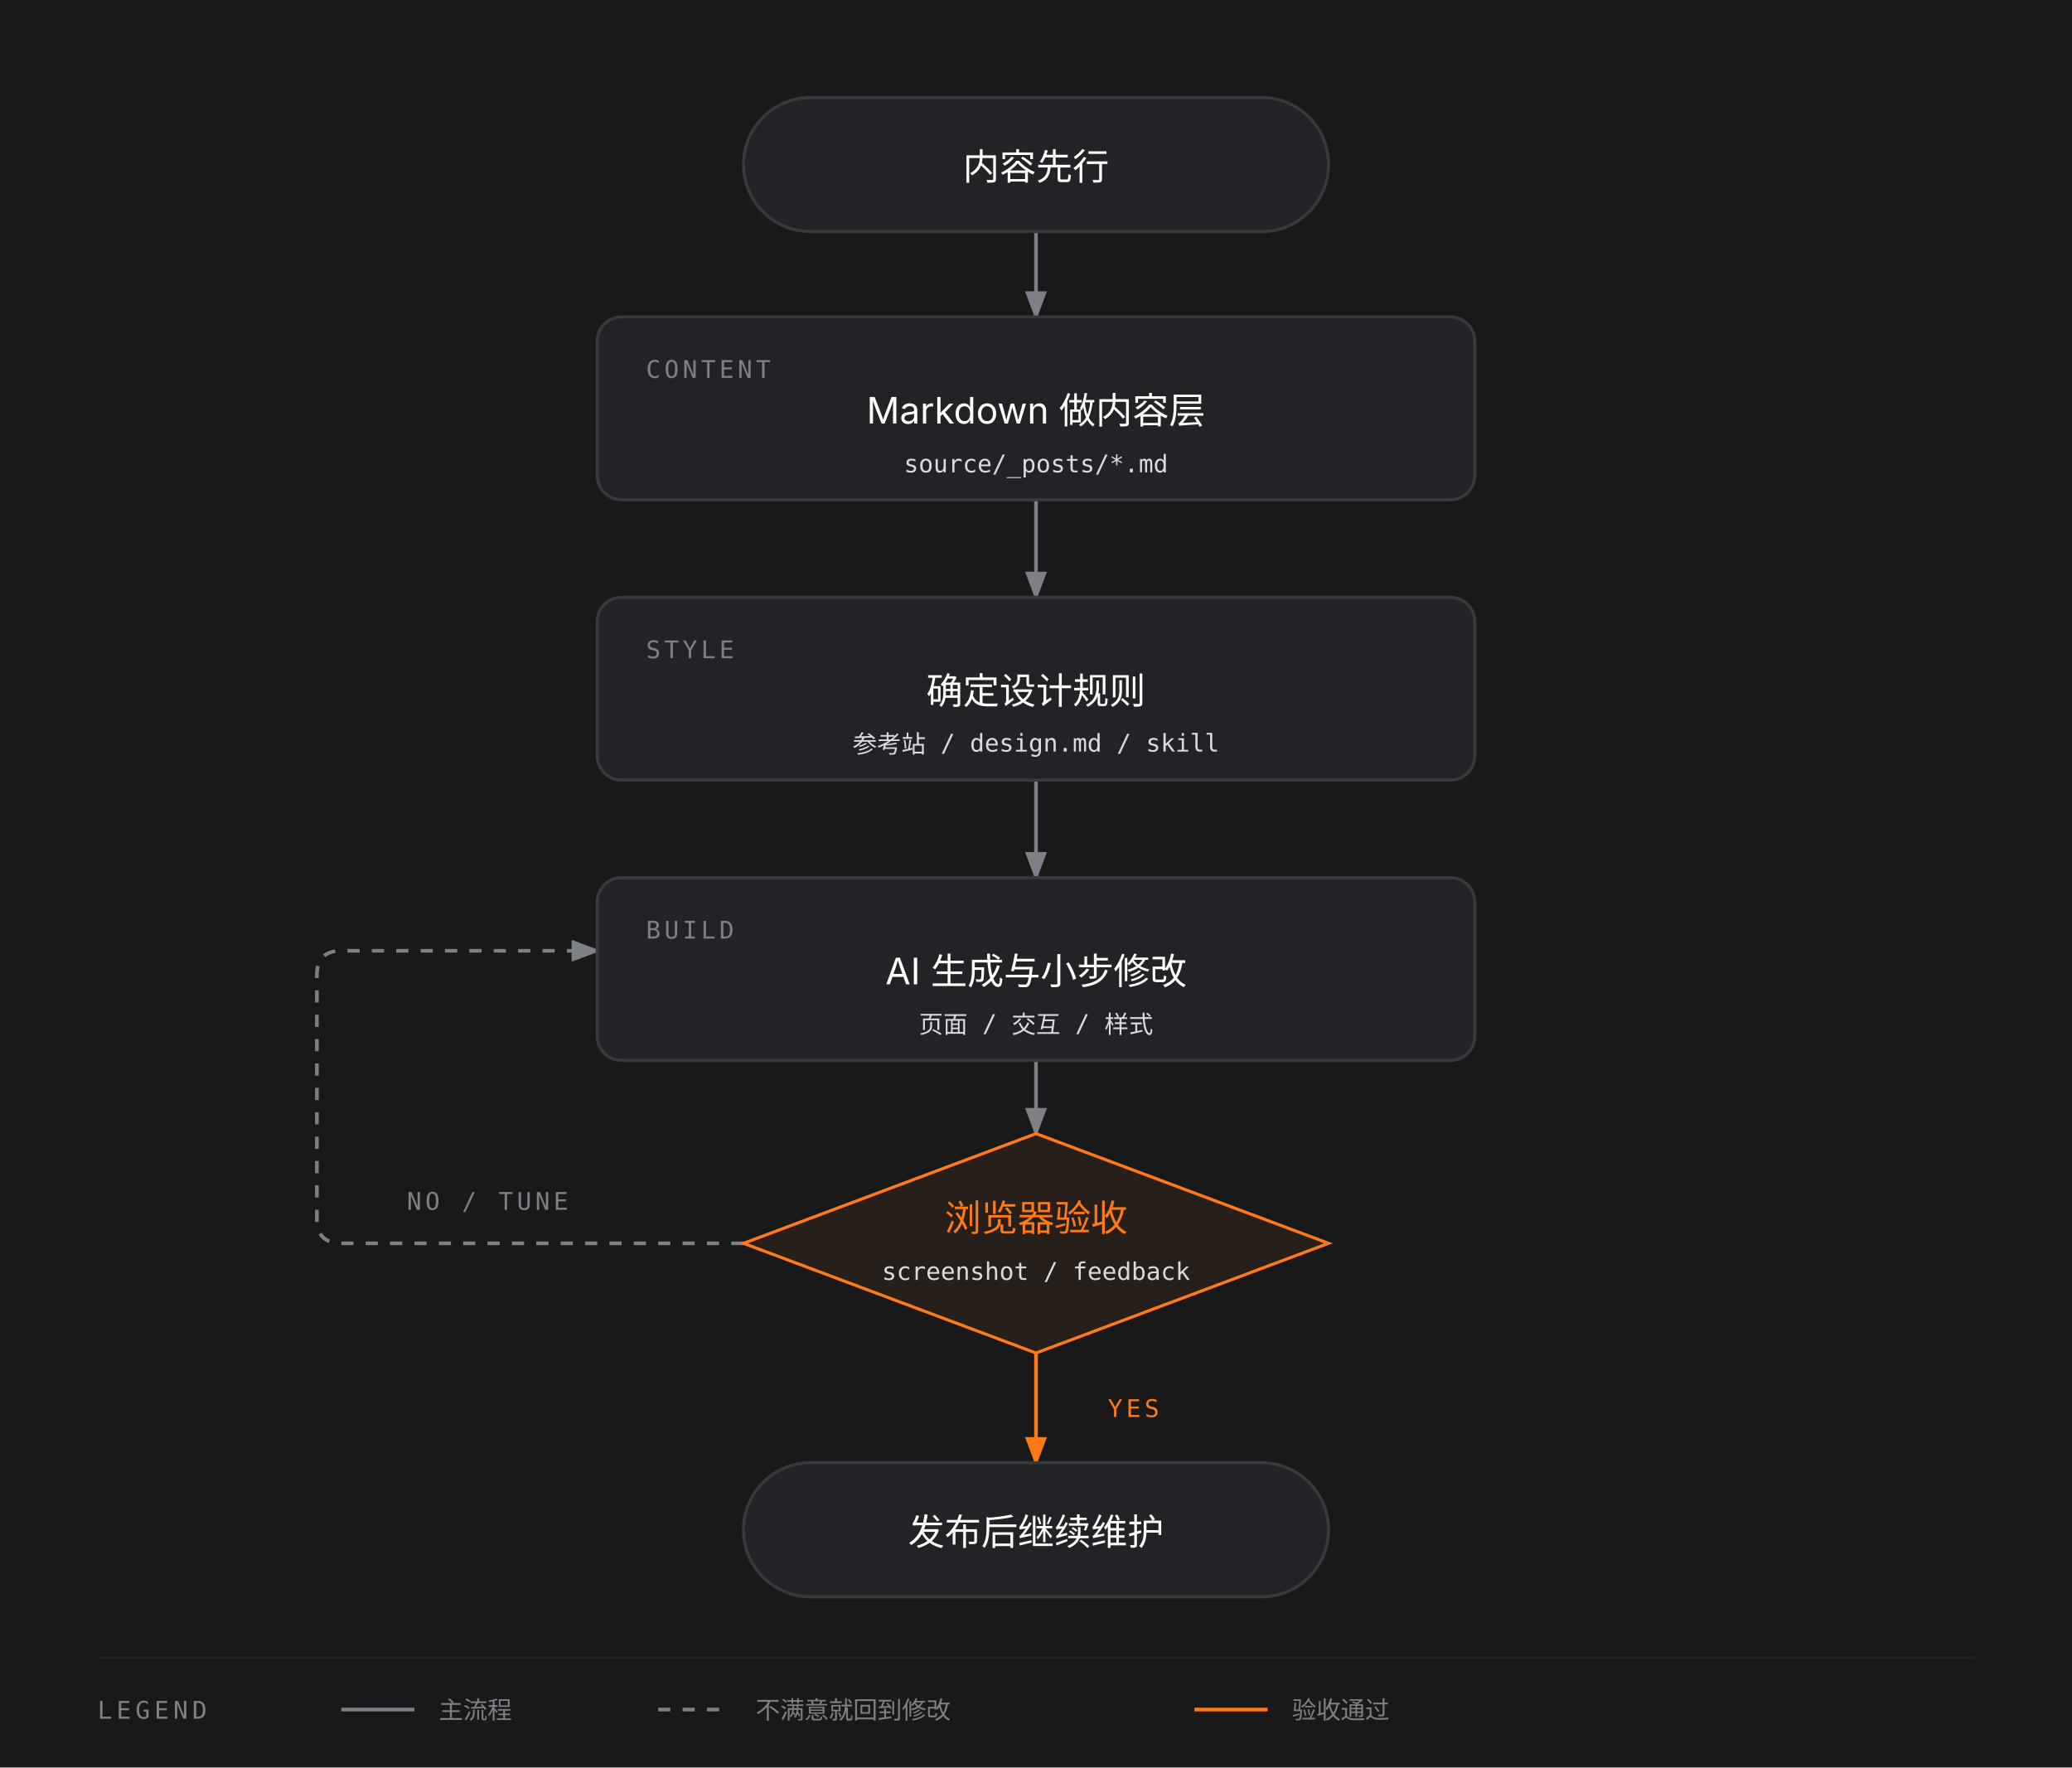
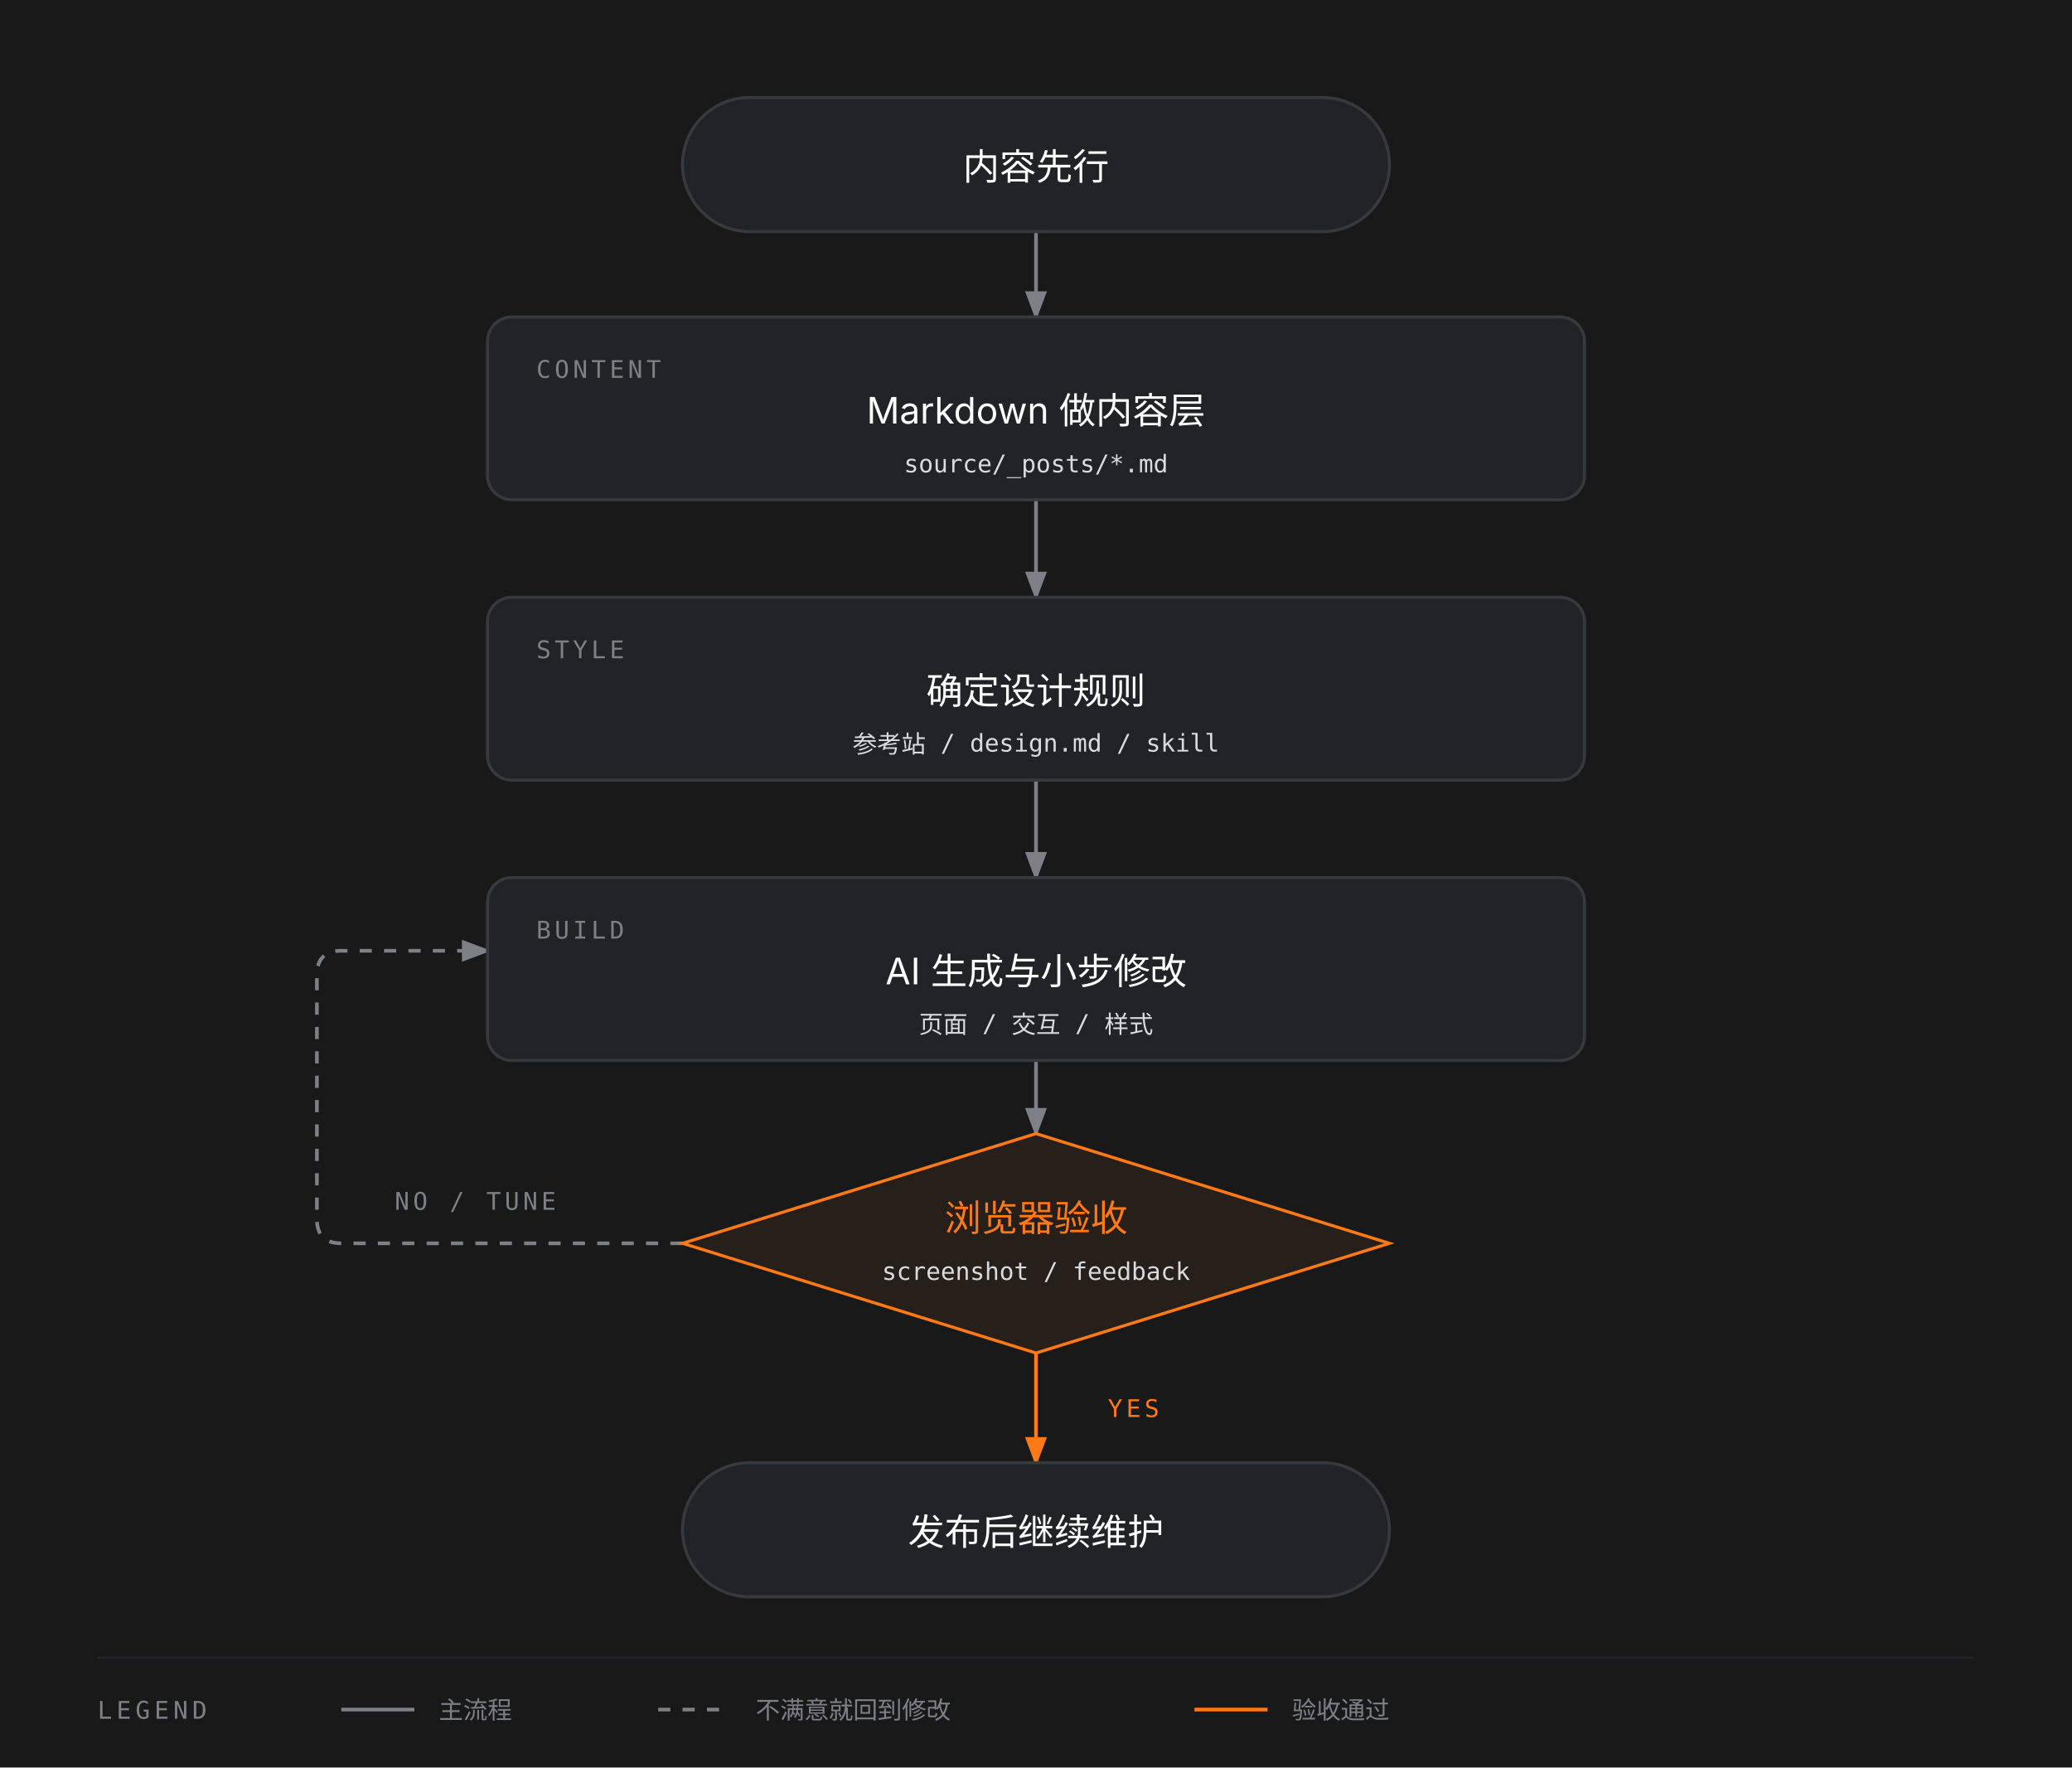
<svg xmlns="http://www.w3.org/2000/svg" viewBox="0 0 680 580" role="img" aria-labelledby="build-own-page-summary-title build-own-page-summary-desc">
  <defs>
    <marker id="bop-arrow" markerWidth="8" markerHeight="6" refX="7" refY="3" orient="auto">
      <polygon points="0 0, 8 3, 0 6" fill="#7d8187" />
    </marker>
    <marker id="bop-arrow-accent" markerWidth="8" markerHeight="6" refX="7" refY="3" orient="auto">
      <polygon points="0 0, 8 3, 0 6" fill="#ff7a17" />
    </marker>
  </defs>
  <rect width="100%" height="100%" fill="#191919" />
  <line x1="340" y1="76" x2="340" y2="104" stroke="#7d8187" stroke-width="1.2" marker-end="url(#bop-arrow)" />
  <line x1="340" y1="164" x2="340" y2="196" stroke="#7d8187" stroke-width="1.2" marker-end="url(#bop-arrow)" />
  <line x1="340" y1="256" x2="340" y2="288" stroke="#7d8187" stroke-width="1.2" marker-end="url(#bop-arrow)" />
  <line x1="340" y1="348" x2="340" y2="372" stroke="#7d8187" stroke-width="1.2" marker-end="url(#bop-arrow)" />
  <line x1="340" y1="444" x2="340" y2="480" stroke="#ff7a17" stroke-width="1.2" marker-end="url(#bop-arrow-accent)" />
-   <path d="M244 408 H112 Q104 408 104 400 V320 Q104 312 112 312 H196" fill="none" stroke="#7d8187" stroke-width="1.2" stroke-dasharray="4,4" marker-end="url(#bop-arrow)" />
+   <path d="M224 408 H112 Q104 408 104 400 V320 Q104 312 112 312 H160" fill="none" stroke="#7d8187" stroke-width="1.2" stroke-dasharray="4,4" marker-end="url(#bop-arrow)" />
  <rect x="356" y="456" width="32" height="12" rx="2" fill="#191919" />
  <text x="372" y="465" fill="#ff7a17" font-size="8" font-family="'JetBrains Mono', ui-monospace, monospace" text-anchor="middle" letter-spacing="1.2">YES</text>
-   <rect x="132" y="388" width="56" height="12" rx="2" fill="#191919" />
-   <text x="160" y="397" fill="#7d8187" font-size="8" font-family="'JetBrains Mono', ui-monospace, monospace" text-anchor="middle" letter-spacing="1.2">NO / TUNE</text>
-   <rect x="244" y="32" width="192" height="44" rx="22" fill="#191919" />
-   <rect x="244" y="32" width="192" height="44" rx="22" fill="#212327" stroke="#363a3f" stroke-width="1" />
+   <rect x="128" y="388" width="56" height="12" rx="2" fill="#191919" />
+   <text x="156" y="397" fill="#7d8187" font-size="8" font-family="'JetBrains Mono', ui-monospace, monospace" text-anchor="middle" letter-spacing="1.2">NO / TUNE</text>
+   <rect x="224" y="32" width="232" height="44" rx="22" fill="#191919" />
+   <rect x="224" y="32" width="232" height="44" rx="22" fill="#212327" stroke="#363a3f" stroke-width="1" />
  <text x="340" y="59" fill="#ffffff" font-size="12" font-family="'Inter', sans-serif" text-anchor="middle">内容先行</text>
-   <rect x="196" y="104" width="288" height="60" rx="8" fill="#191919" />
-   <rect x="196" y="104" width="288" height="60" rx="8" fill="#212327" stroke="#363a3f" stroke-width="1" />
-   <text x="212" y="124" fill="#7d8187" font-size="8" font-family="'JetBrains Mono', ui-monospace, monospace" letter-spacing="1.2">CONTENT</text>
+   <rect x="160" y="104" width="360" height="60" rx="8" fill="#191919" />
+   <rect x="160" y="104" width="360" height="60" rx="8" fill="#212327" stroke="#363a3f" stroke-width="1" />
+   <text x="176" y="124" fill="#7d8187" font-size="8" font-family="'JetBrains Mono', ui-monospace, monospace" letter-spacing="1.2">CONTENT</text>
  <text x="340" y="139" fill="#ffffff" font-size="12" font-family="'Inter', sans-serif" text-anchor="middle">Markdown 做内容层</text>
  <text x="340" y="155" fill="#dadbdf" font-size="8" font-family="'JetBrains Mono', ui-monospace, monospace" text-anchor="middle">source/_posts/*.md</text>
-   <rect x="196" y="196" width="288" height="60" rx="8" fill="#191919" />
-   <rect x="196" y="196" width="288" height="60" rx="8" fill="#212327" stroke="#363a3f" stroke-width="1" />
-   <text x="212" y="216" fill="#7d8187" font-size="8" font-family="'JetBrains Mono', ui-monospace, monospace" letter-spacing="1.2">STYLE</text>
+   <rect x="160" y="196" width="360" height="60" rx="8" fill="#191919" />
+   <rect x="160" y="196" width="360" height="60" rx="8" fill="#212327" stroke="#363a3f" stroke-width="1" />
+   <text x="176" y="216" fill="#7d8187" font-size="8" font-family="'JetBrains Mono', ui-monospace, monospace" letter-spacing="1.2">STYLE</text>
  <text x="340" y="231" fill="#ffffff" font-size="12" font-family="'Inter', sans-serif" text-anchor="middle">确定设计规则</text>
  <text x="340" y="247" fill="#dadbdf" font-size="8" font-family="'JetBrains Mono', ui-monospace, monospace" text-anchor="middle">参考站 / design.md / skill</text>
-   <rect x="196" y="288" width="288" height="60" rx="8" fill="#191919" />
-   <rect x="196" y="288" width="288" height="60" rx="8" fill="#212327" stroke="#363a3f" stroke-width="1" />
-   <text x="212" y="308" fill="#7d8187" font-size="8" font-family="'JetBrains Mono', ui-monospace, monospace" letter-spacing="1.2">BUILD</text>
+   <rect x="160" y="288" width="360" height="60" rx="8" fill="#191919" />
+   <rect x="160" y="288" width="360" height="60" rx="8" fill="#212327" stroke="#363a3f" stroke-width="1" />
+   <text x="176" y="308" fill="#7d8187" font-size="8" font-family="'JetBrains Mono', ui-monospace, monospace" letter-spacing="1.2">BUILD</text>
  <text x="340" y="323" fill="#ffffff" font-size="12" font-family="'Inter', sans-serif" text-anchor="middle">AI 生成与小步修改</text>
  <text x="340" y="339" fill="#dadbdf" font-size="8" font-family="'JetBrains Mono', ui-monospace, monospace" text-anchor="middle">页面 / 交互 / 样式</text>
-   <polygon points="340,372 436,408 340,444 244,408" fill="#191919" />
-   <polygon points="340,372 436,408 340,444 244,408" fill="rgba(255,122,23,0.06)" stroke="#ff7a17" stroke-width="1" />
+   <polygon points="340,372 456,408 340,444 224,408" fill="#191919" />
+   <polygon points="340,372 456,408 340,444 224,408" fill="rgba(255,122,23,0.06)" stroke="#ff7a17" stroke-width="1" />
  <text x="340" y="404" fill="#ff7a17" font-size="12" font-family="'Inter', sans-serif" text-anchor="middle">浏览器验收</text>
  <text x="340" y="420" fill="#dadbdf" font-size="8" font-family="'JetBrains Mono', ui-monospace, monospace" text-anchor="middle">screenshot / feedback</text>
-   <rect x="244" y="480" width="192" height="44" rx="22" fill="#191919" />
-   <rect x="244" y="480" width="192" height="44" rx="22" fill="#212327" stroke="#363a3f" stroke-width="1" />
+   <rect x="224" y="480" width="232" height="44" rx="22" fill="#191919" />
+   <rect x="224" y="480" width="232" height="44" rx="22" fill="#212327" stroke="#363a3f" stroke-width="1" />
  <text x="340" y="507" fill="#ffffff" font-size="12" font-family="'Inter', sans-serif" text-anchor="middle">发布后继续维护</text>
  <line x1="32" y1="544" x2="648" y2="544" stroke="#212327" stroke-width="0.8" />
  <text x="32" y="564" fill="#7d8187" font-size="8" font-family="'JetBrains Mono', ui-monospace, monospace" letter-spacing="1.4">LEGEND</text>
  <line x1="112" y1="561" x2="136" y2="561" stroke="#7d8187" stroke-width="1.2" />
  <text x="144" y="564" fill="#7d8187" font-size="8" font-family="'Inter', sans-serif">主流程</text>
  <line x1="216" y1="561" x2="240" y2="561" stroke="#7d8187" stroke-width="1.2" stroke-dasharray="4,4" />
  <text x="248" y="564" fill="#7d8187" font-size="8" font-family="'Inter', sans-serif">不满意就回到修改</text>
  <line x1="392" y1="561" x2="416" y2="561" stroke="#ff7a17" stroke-width="1.2" />
  <text x="424" y="564" fill="#7d8187" font-size="8" font-family="'Inter', sans-serif">验收通过</text>
</svg>
